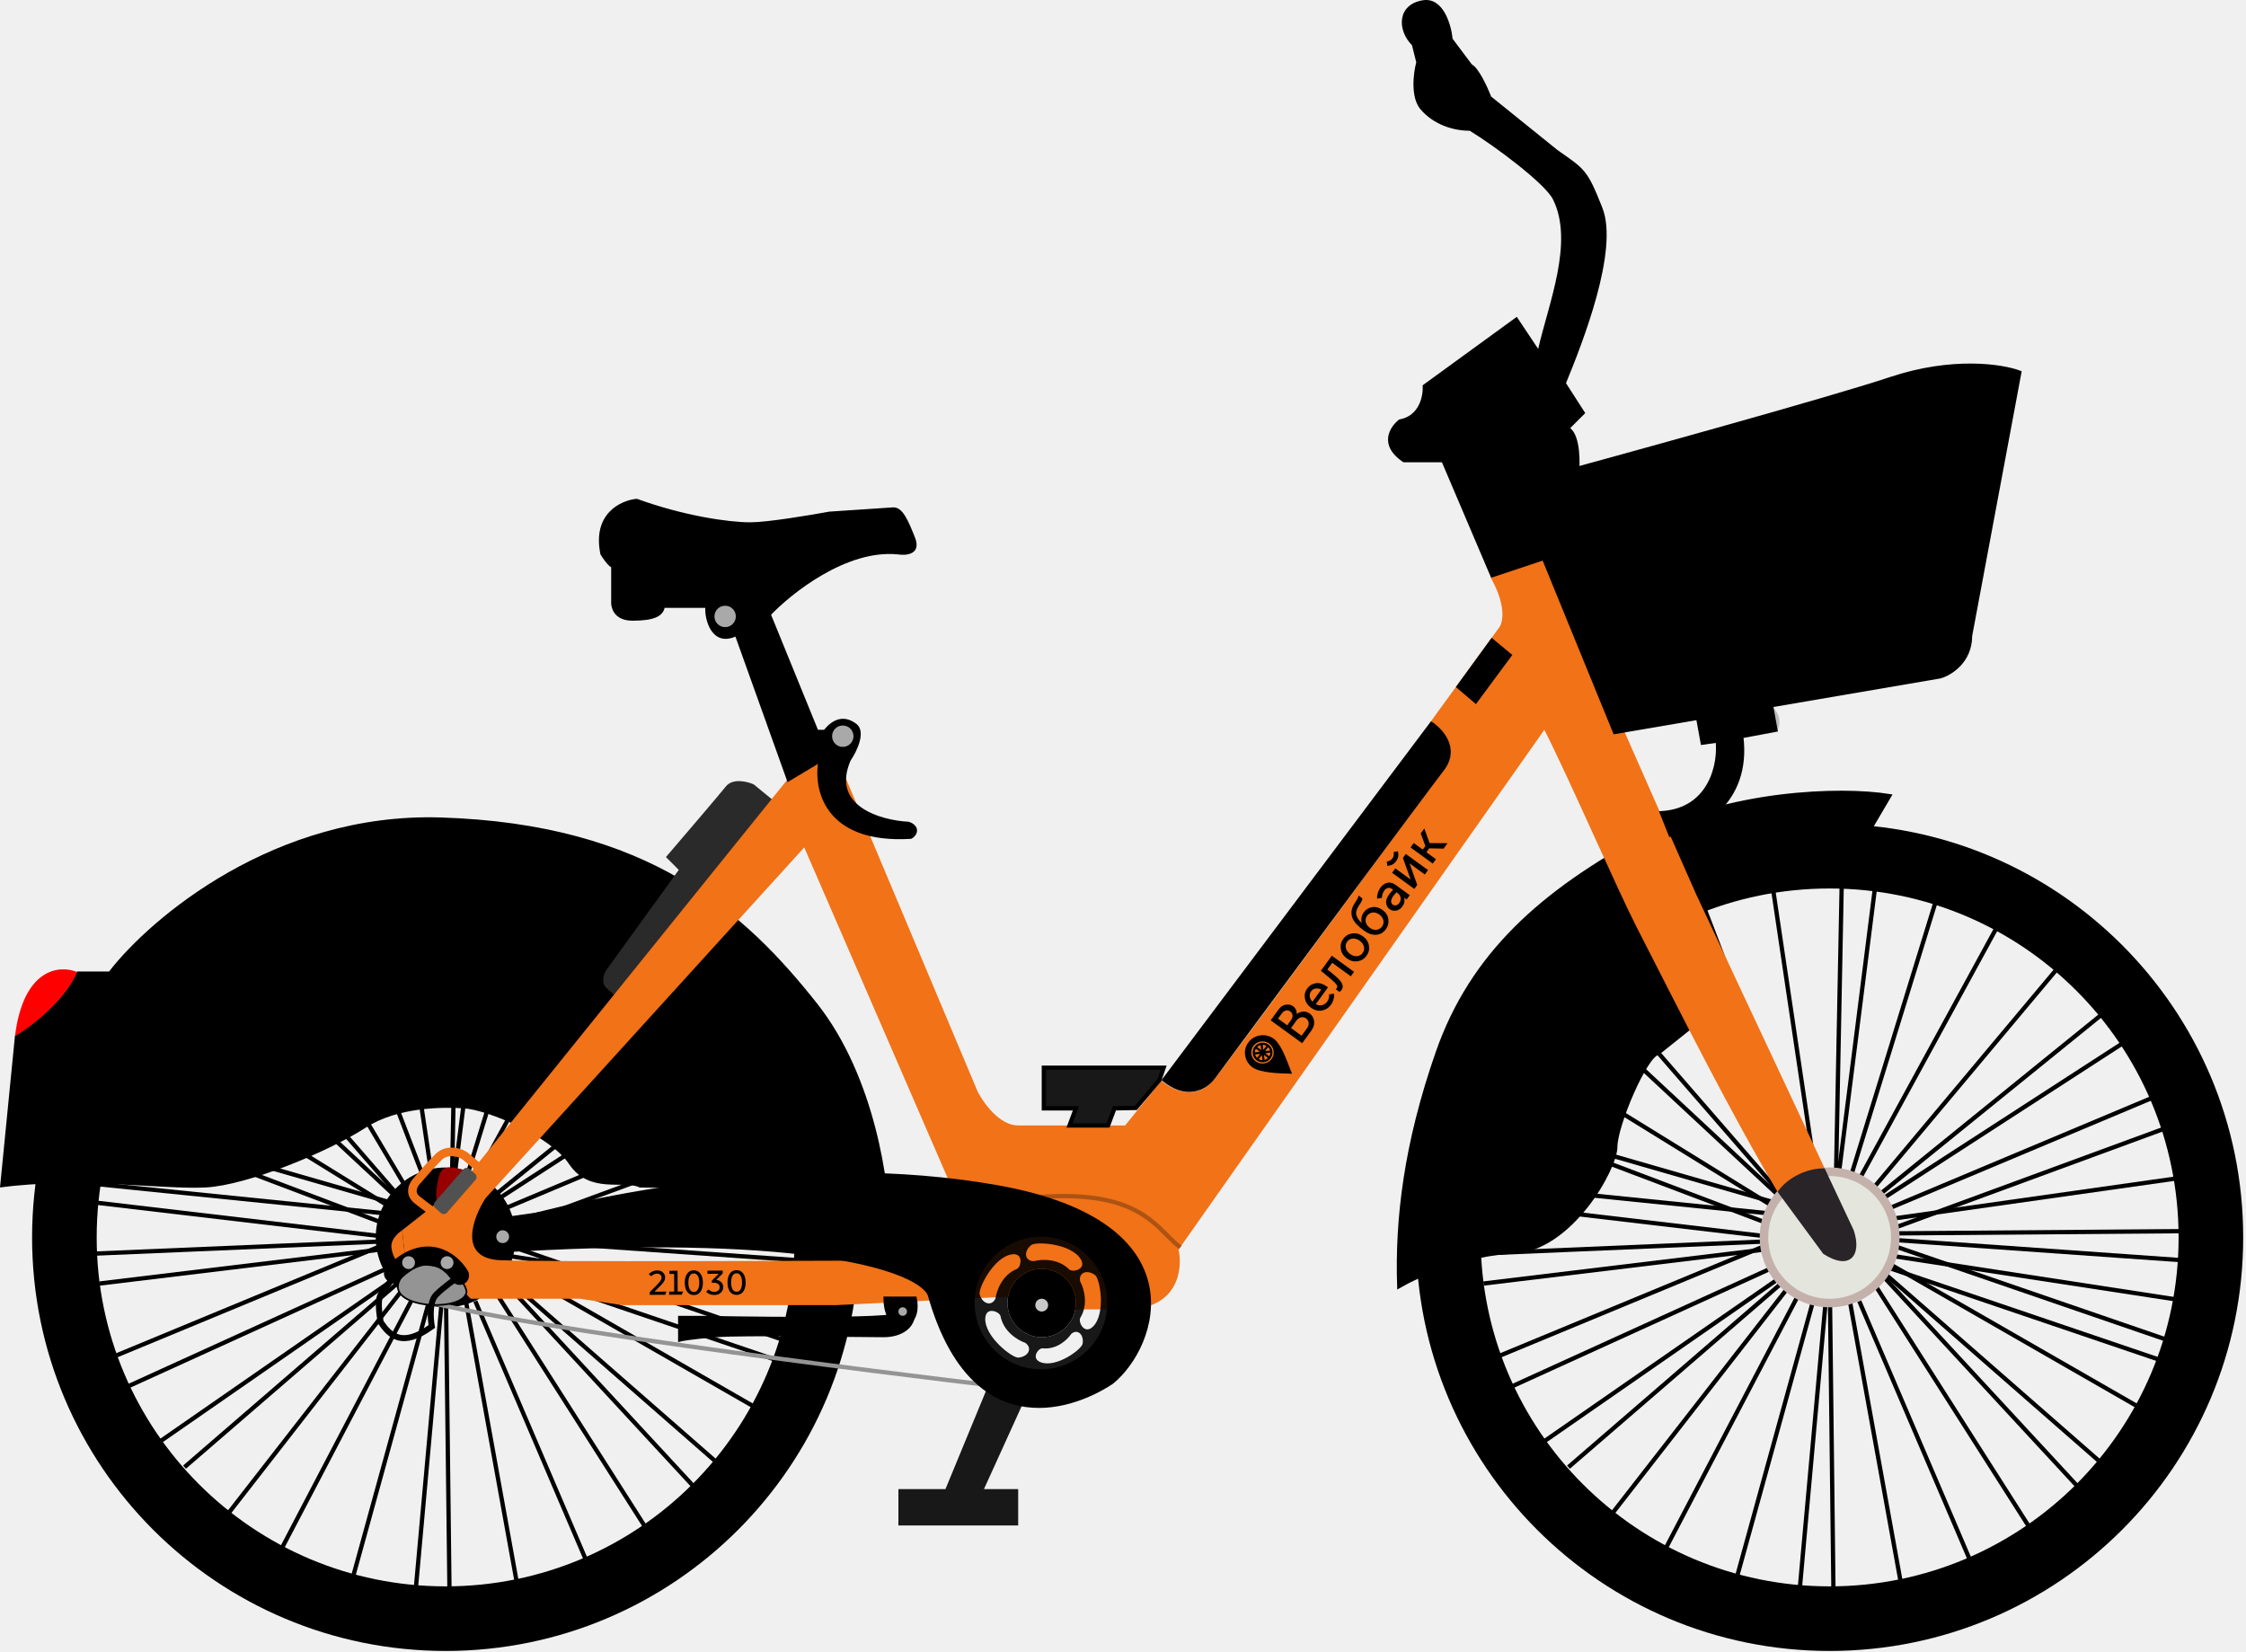
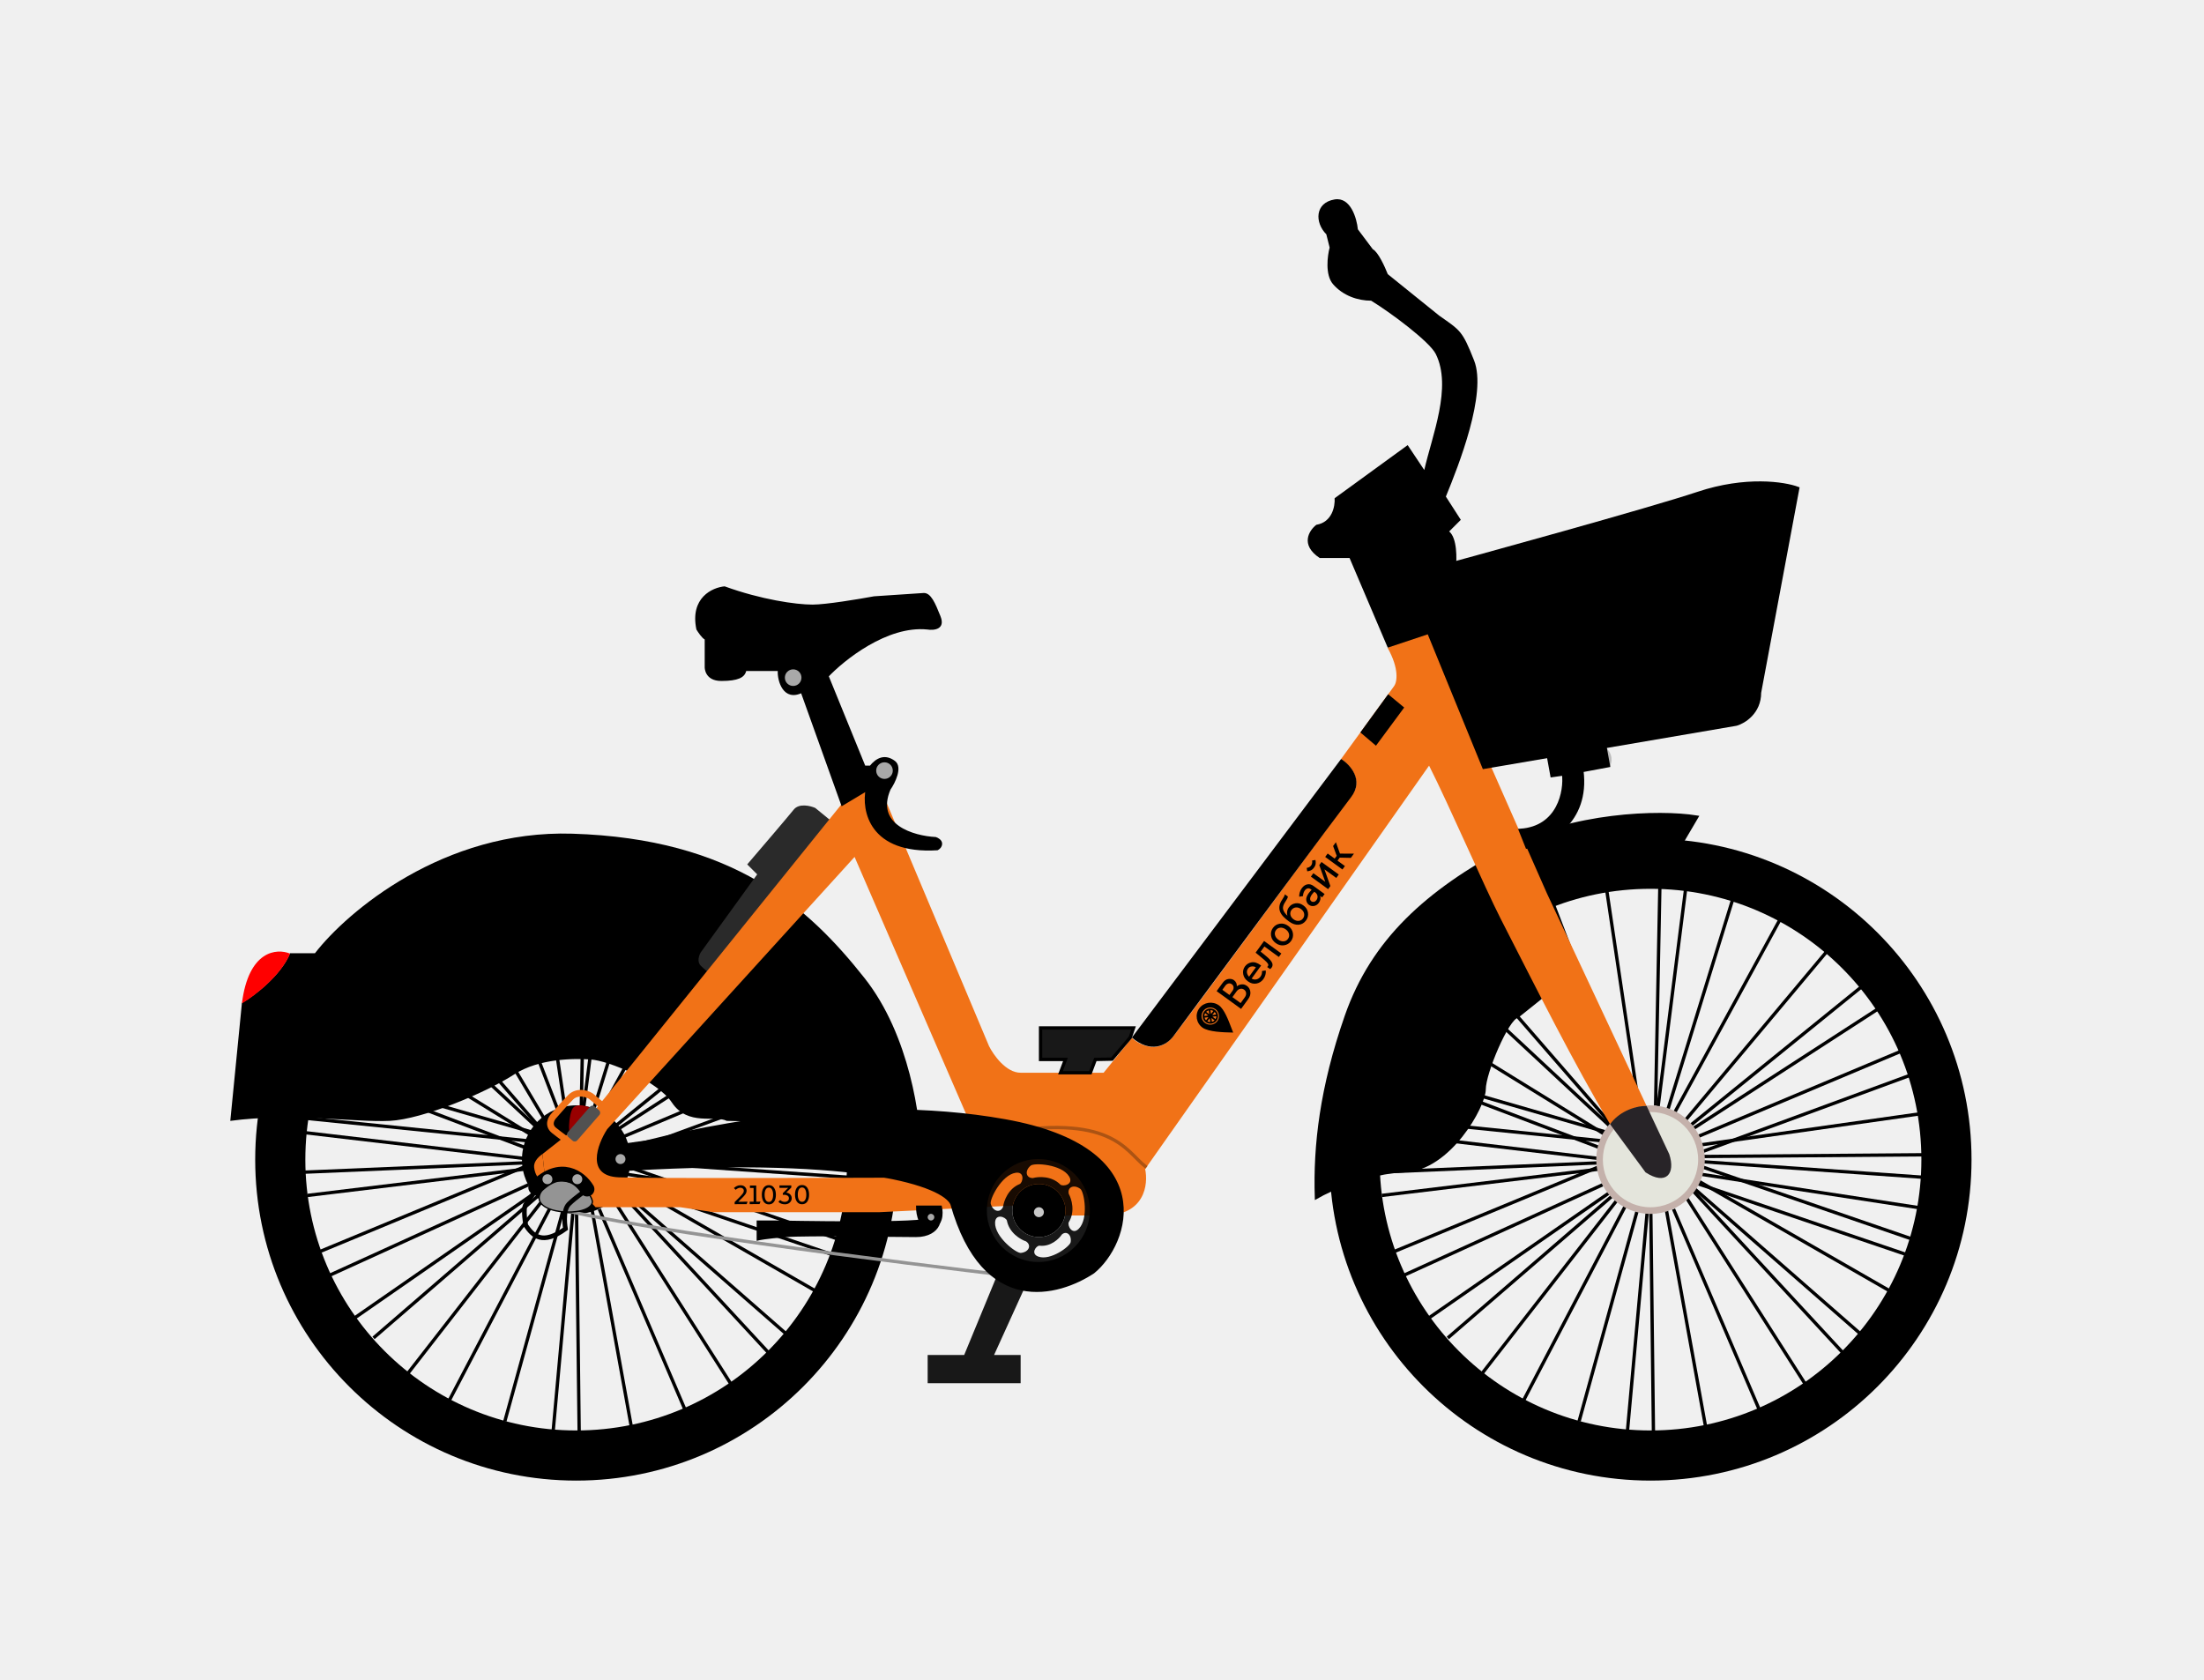
- <svg xmlns="http://www.w3.org/2000/svg" width="525" height="386" viewBox="0 0 525 386" fill="none">
-   <g clip-path="url(#clip0_586_2)">
+ <svg xmlns="http://www.w3.org/2000/svg" width="585" height="446" viewBox="-30 -30 645 506" fill="none">
+   <g transform="translate(30, 30)" clip-path="url(#clip0_586_2)">
    <g id="rear-wheel" class="bike-part">
      <path fill-rule="evenodd" clip-rule="evenodd" d="M104.172 385.945C157.562 385.945 200.844 342.664 200.844 289.273C200.844 235.883 157.562 192.602 104.172 192.602C50.782 192.602 7.5 235.883 7.5 289.273C7.5 342.664 50.782 385.945 104.172 385.945ZM104.172 370.845C149.223 370.845 185.744 334.324 185.744 289.273C185.744 244.223 149.223 207.702 104.172 207.702C59.121 207.702 22.6 244.223 22.6 289.273C22.6 334.324 59.121 370.845 104.172 370.845Z" fill="black" />
      <path d="M104.174 305.616C113.201 305.616 120.519 298.298 120.519 289.271C120.519 280.244 113.201 272.926 104.174 272.926C95.147 272.926 87.829 280.244 87.829 289.271C87.829 298.298 95.147 305.616 104.174 305.616Z" fill="black" />
      <path d="M82.674 368.066L100.109 304.864" stroke="black" />
      <path d="M108.867 303.973L120.698 369.355" stroke="black" />
      <path d="M150.953 357.167L115.114 300.905" stroke="black" />
      <path d="M118.843 295.848L176.457 328.944" stroke="black" />
      <path d="M26.631 262.48L90.549 280.896" stroke="black" />
      <path d="M89.17 290.222L22.465 293.043" stroke="black" />
      <path d="M29.068 324.479L89.778 296.836" stroke="black" />
      <path d="M94.27 301.233L53.462 353.669" stroke="black" />
      <path d="M128.976 210.722L109.164 274.942" stroke="black" />
      <path d="M100.785 273.964L91.009 208.244" stroke="black" />
      <path d="M60.389 219.479L94.447 276.837" stroke="black" />
      <path d="M90.562 281.777L34.013 246.891" stroke="black" />
      <path d="M181.675 318.009L118.178 296.442" stroke="black" />
      <path d="M120.045 288.324L186.487 287.809" stroke="black" />
      <path d="M181.19 255.969L118.22 282.417" stroke="black" />
      <path d="M114.531 277.585L157.725 226.025" stroke="black" />
      <path d="M136.878 364.462L111.106 304.177" stroke="black" />
      <path d="M117.398 298.018L167.411 341.761" stroke="black" />
      <path d="M183.468 313.367L119.734 291.455" stroke="black" />
      <path d="M118.891 284.888L185.814 275.401" stroke="black" />
      <path d="M27.235 316.851L88.691 291.398" stroke="black" />
      <path d="M93.422 299.546L43.132 342.971" stroke="black" />
      <path d="M104.273 304.975L105.06 371.414" stroke="black" />
      <path d="M74.983 212.579L98.879 274.93" stroke="black" />
      <path d="M92.368 279.596L43.751 234.307" stroke="black" />
      <path d="M26.812 262.181L89.2 285.793" stroke="black" />
      <path d="M89.244 292.071L23.281 300.051" stroke="black" />
      <path d="M186.451 294.596L120.172 289.928" stroke="black" />
      <path d="M183.075 263.598L119.133 287.097" stroke="black" />
      <path d="M116.381 278.815L168.007 236.988" stroke="black" />
      <path d="M144.015 215.396L111.305 275.346" stroke="black" />
      <path d="M105.703 273.049L107 206.618" stroke="black" />
      <path d="M97.252 370.772L103.138 305.473" stroke="black" />
      <path d="M162.494 347.871L117.198 298.901" stroke="black" />
      <path d="M23.281 276.874L89.459 283.597" stroke="black" />
      <path d="M22.504 281.152L88.566 288.927" stroke="black" />
      <path d="M36.734 337.437L91.543 299.412" stroke="black" />
      <path d="M96.744 302.939L65.94 361.811" stroke="black" />
      <path d="M114.758 207.696L106.381 273.926" stroke="black" />
      <path d="M48.829 228.535L92.568 278.901" stroke="black" />
      <path d="M185.739 303.858L119.195 293.659" stroke="black" />
      <path d="M174.201 242.904L116.118 280.51" stroke="black" />
    </g>
    <g id="front-wheel" class="bike-part">
      <path fill-rule="evenodd" clip-rule="evenodd" d="M427.672 385.945C481.062 385.945 524.344 342.664 524.344 289.273C524.344 235.883 481.062 192.602 427.672 192.602C374.281 192.602 331 235.883 331 289.273C331 342.664 374.281 385.945 427.672 385.945ZM427.672 370.845C472.723 370.845 509.244 334.324 509.244 289.273C509.244 244.223 472.723 207.702 427.672 207.702C382.621 207.702 346.1 244.223 346.1 289.273C346.1 334.324 382.621 370.845 427.672 370.845Z" fill="black" />
      <path d="M406.174 368.066L423.609 304.864" stroke="black" />
      <path d="M432.367 303.973L444.198 369.355" stroke="black" />
      <path d="M474.453 357.167L438.614 300.905" stroke="black" />
      <path d="M442.343 295.848L499.957 328.944" stroke="black" />
      <path d="M350.131 262.48L414.049 280.896" stroke="black" />
      <path d="M412.67 290.222L345.965 293.043" stroke="black" />
      <path d="M352.568 324.479L413.278 296.836" stroke="black" />
      <path d="M417.77 301.233L376.962 353.669" stroke="black" />
      <path d="M452.476 210.722L432.664 274.942" stroke="black" />
      <path d="M424.285 273.964L414.509 208.244" stroke="black" />
      <path d="M383.889 219.479L417.947 276.837" stroke="black" />
      <path d="M414.062 281.777L357.513 246.891" stroke="black" />
      <path d="M505.175 318.009L441.678 296.442" stroke="black" />
      <path d="M443.545 288.324L509.987 287.809" stroke="black" />
      <path d="M504.69 255.969L441.72 282.417" stroke="black" />
      <path d="M438.031 277.585L481.225 226.025" stroke="black" />
      <path d="M460.378 364.462L434.606 304.177" stroke="black" />
      <path d="M440.898 298.018L490.911 341.761" stroke="black" />
      <path d="M506.968 313.367L443.234 291.455" stroke="black" />
      <path d="M442.391 284.888L509.314 275.401" stroke="black" />
      <path d="M350.734 316.851L412.191 291.398" stroke="black" />
      <path d="M416.922 299.546L366.632 342.971" stroke="black" />
      <path d="M427.773 304.975L428.56 371.414" stroke="black" />
      <path d="M398.483 212.579L422.379 274.93" stroke="black" />
      <path d="M415.868 279.596L367.251 234.307" stroke="black" />
      <path d="M350.312 262.181L412.7 285.793" stroke="black" />
      <path d="M412.744 292.071L346.781 300.051" stroke="black" />
      <path d="M509.951 294.596L443.672 289.928" stroke="black" />
      <path d="M506.575 263.598L442.633 287.097" stroke="black" />
      <path d="M439.881 278.815L491.507 236.988" stroke="black" />
      <path d="M467.515 215.396L434.805 275.346" stroke="black" />
      <path d="M429.203 273.049L430.5 206.618" stroke="black" />
      <path d="M420.752 370.772L426.638 305.473" stroke="black" />
      <path d="M485.994 347.871L440.698 298.901" stroke="black" />
      <path d="M346.781 276.874L412.959 283.597" stroke="black" />
      <path d="M346.004 281.152L412.066 288.927" stroke="black" />
      <path d="M360.235 337.437L415.043 299.412" stroke="black" />
      <path d="M420.244 302.939L389.44 361.811" stroke="black" />
      <path d="M438.258 207.696L429.881 273.926" stroke="black" />
      <path d="M372.329 228.535L416.068 278.901" stroke="black" />
      <path d="M509.239 303.858L442.695 293.659" stroke="black" />
      <path d="M497.701 242.904L439.618 280.51" stroke="black" />
    </g>
    <g id="motor" class="bike-part">
      <path d="M427.674 304.616C436.149 304.616 443.02 297.746 443.02 289.271C443.02 280.796 436.149 273.926 427.674 273.926C419.199 273.926 412.328 280.796 412.328 289.271C412.328 297.746 419.199 304.616 427.674 304.616Z" fill="#E4E5DC" stroke="#C4B1AB" stroke-width="2" />
    </g>
    <g id="rear-ad-sign" class="bike-part">
      <path d="M202.5 287.599H208C208 277.1 204.6 251.802 191 234.602C174 213.102 151.5 192.601 103 191.101C64.2 189.901 35.167 214.601 25.5 227.101H18C15.2 233.901 7.167 239.934 3.5 242.101L0 277.599C18.5 275.099 38 278.099 48 277.599C58 277.099 77 269.102 85.5 263.602C93 258.749 103.667 258.768 108.5 259.102C114 259.481 128.668 265.604 133 272.102C137.8 279.302 146 275.766 149.5 277.599C185.9 277.999 200 284.432 202.5 287.599Z" fill="black" />
    </g>
    <g id="front-ad-sign" class="bike-part">
      <path d="M441.572 186.101L436.572 194.601C413.772 191.4 395.072 201.268 388.572 206.602L381.072 210.602L395.072 240.102L387.572 246.102C384.572 246.602 377.572 263.102 377.572 268.102C377.572 273.102 367.072 292.102 353.572 292.602C342.772 293.002 331.406 298.102 327.072 300.602C326.572 285.102 328.572 267.602 336.072 246.102C344.095 223.102 360.5 208.602 384.572 195.601C403.901 185.162 430.239 184.268 441.572 186.101Z" fill="black" stroke="black" />
    </g>
    <g id="lock" class="bike-part">
      <path d="M181.663 187.855L144.663 233.355C144.163 233.022 142.863 232.055 141.663 230.855C140.463 229.655 141.163 227.689 141.663 226.855L158.663 203.355L155.663 200.355C159.663 195.689 168.063 185.855 169.663 183.855C171.263 181.855 174.663 182.689 176.163 183.355L181.663 187.855Z" fill="#2A2A2A" />
    </g>
    <g id="frame" class="bike-part">
      <path fill-rule="evenodd" clip-rule="evenodd" d="M275.492 292.102C276.492 296.768 275.392 306.102 262.992 306.102H244.992C242.492 306.102 237.192 305.502 235.992 303.102L195.492 305.102H145.492L135.492 303.602H109.992L104.992 298.102L94.992 296.602L93.992 287.602L107.992 276.602L186.992 178.602L193.992 173.102L228.492 255.102C229.826 257.768 233.592 263.102 237.992 263.102H262.992L271.492 252.602C273.826 254.768 279.592 257.702 283.992 252.102C288.392 246.502 321.826 201.102 337.992 179.102C339.326 177.435 340.492 173.002 334.492 168.602L350.492 146.602C351.326 145.435 352.092 141.502 348.492 135.102L360.992 128.602L396.492 209.102L426.492 273.102C424.159 273.102 419.992 274.102 415.492 278.602C404.492 260.102 393.492 238.102 382.492 216.602C377.938 207.699 366.826 182.102 360.992 170.602L275.492 292.102ZM113.492 280.102L187.992 198.102L223.992 281.102C221.192 281.102 220.992 289.602 220.992 294.602C190.492 294.768 126.992 295.002 116.992 294.602C106.992 294.202 110.492 284.768 113.492 280.102Z" fill="#F17217" />
      <path d="M94.992 296.602L93.992 287.602C92.5 288.602 91.314 290.102 91.492 291.602C91.874 294.804 93.992 296.268 94.992 296.602Z" fill="#F17217" />
      <path d="M433.309 287.602L426.5 273.102C422.5 273.102 418 275.102 415.5 278.602L426.175 293.102C432.309 297.102 435.309 293.602 433.309 287.602Z" fill="#282428" />
      <path d="M275.5 291.28C269.5 286.605 265.5 275.005 230 281.579" stroke="#AC5313" stroke-linecap="square" />
      <path d="M114.5 275.102L108.998 270.485C107.997 269.487 104.627 268.358 102.498 270.485C100.497 272.485 99.001 274.319 97.501 275.986C96.668 276.819 95.501 278.886 97.501 280.486C99.501 282.086 101.5 283.435 103.5 285.102" stroke="#F17217" stroke-width="2" stroke-linecap="round" />
    </g>
    <g id="chain" class="bike-part">
      <path d="M238 324.602C238 324.602 136.011 312.807 101 304.602" stroke="#949494" stroke-linecap="square" />
    </g>
    <g id="battery" class="bike-part">
      <path d="M334.5 168.602L271.5 252.5C277.1 257.3 281.854 255 284 252.102C300.167 230.268 333.5 185.302 337.5 180.102C341.5 174.902 337.167 170.268 334.5 168.602Z" fill="black" />
    </g>
    <g id="footboard" class="bike-part">
      <path d="M211.012 309.571C207.804 310.005 207.002 305.772 207.002 303.602H213.82C214.221 305.41 214.221 309.136 211.012 309.571Z" fill="black" stroke="black" />
      <path d="M206.5 312.102C213.7 312.102 215.001 306.102 211.501 304.602C211.501 304.602 208.002 305.102 210.001 307.102C212 309.102 165.601 308.102 164.001 308.102H159.001L159 313.102C159 313.102 161 312.602 167.5 312.102C174 311.602 199.3 312.102 206.5 312.102Z" fill="black" stroke="black" />
      <path d="M211.002 307.602C211.554 307.602 212.002 307.154 212.002 306.602C212.002 306.05 211.554 305.602 211.002 305.602C210.45 305.602 210.002 306.05 210.002 306.602C210.002 307.154 210.45 307.602 211.002 307.602Z" fill="#A9A9A9" />
    </g>
    <g id="chain-guard" class="bike-part">
      <path fill-rule="evenodd" clip-rule="evenodd" d="M117.501 286.102C136.334 280.602 186.529 269.203 233.329 277.603C280.129 286.003 270.33 314.603 259.829 323.103C249.496 329.936 226.928 336.603 217.328 302.603C214.828 296.936 190.501 288.102 120.501 292.102C115.834 292.102 108.502 289.102 117.501 286.102ZM243.329 320.603C252.166 320.603 259.329 313.439 259.329 304.603C259.329 295.766 252.166 288.603 243.329 288.603C234.492 288.603 227.329 295.766 227.329 304.603C227.329 313.439 234.492 320.603 243.329 320.603Z" fill="black" stroke="black" />
      <path d="M117.5 290.602C118.328 290.602 119 289.93 119 289.102C119 288.274 118.328 287.602 117.5 287.602C116.672 287.602 116 288.274 116 289.102C116 289.93 116.672 290.602 117.5 290.602Z" fill="#A9A9A9" />
    </g>
    <g id="pedals" class="bike-part">
      <path d="M250 263.102L251.5 259.102H244V249.602H272L271 252.5L265.5 259L260.5 259.102L259 263.102H250Z" fill="black" fill-opacity="0.9" stroke="black" />
      <path fill-rule="evenodd" clip-rule="evenodd" d="M259.5 304.602C259.5 313.438 252.337 320.602 243.5 320.602C234.663 320.602 227.5 313.438 227.5 304.602C227.5 295.765 234.663 288.602 243.5 288.602C252.337 288.602 259.5 295.765 259.5 304.602ZM243.5 312.602C247.918 312.602 251.5 309.02 251.5 304.602C251.5 300.183 247.918 296.602 243.5 296.602C239.082 296.602 235.5 300.183 235.5 304.602C235.5 309.02 239.082 312.602 243.5 312.602ZM252.5 308.102C254.5 304.902 253.333 301.102 252.5 299.602C252 297.602 254 296.602 256 298.102C257.131 298.95 258.541 307.06 255.5 310.102C253.5 312.102 252 309.102 252.5 308.102ZM243.663 315.192C247.035 315.584 249.569 313.106 250.414 311.818C251.795 310.609 253.42 311.874 253.059 314.131C252.855 315.408 246.999 319.799 243.32 318.479C240.901 317.611 242.661 315.174 243.663 315.192ZM237.733 296.619C234.229 298.02 232.926 301.775 232.713 303.478C231.935 305.387 229.731 305.013 229.003 302.621C228.591 301.268 232.243 293.891 236.494 293.233C239.289 292.8 238.727 296.107 237.733 296.619ZM233.865 307.641C234.561 311.35 237.992 313.356 239.621 313.895C241.343 315.028 240.549 317.119 238.061 317.369C236.654 317.511 230.125 312.498 230.304 308.2C230.421 305.374 233.556 306.566 233.865 307.641ZM249.956 296.782C247.303 294.098 243.336 294.358 241.685 294.824C239.623 294.85 239.111 292.673 241.031 291.072C242.118 290.167 250.334 290.663 252.593 294.323C254.079 296.73 250.814 297.499 249.956 296.782Z" fill="black" fill-opacity="0.9" />
      <path d="M242.5 320.602C239.163 320.602 236.064 319.58 233.5 317.832L221 348.109H210V356.609H238V348.109H230L242.5 320.602Z" fill="black" fill-opacity="0.9" />
      <path d="M251.5 304.602C251.5 309.02 247.918 312.602 243.5 312.602C239.082 312.602 235.5 309.02 235.5 304.602C235.5 300.183 239.082 296.602 243.5 296.602C247.918 296.602 251.5 300.183 251.5 304.602Z" fill="black" />
      <path d="M245 305.102C245 305.93 244.328 306.602 243.5 306.602C242.672 306.602 242 305.93 242 305.102C242 304.273 242.672 303.602 243.5 303.602C244.328 303.602 245 304.273 245 305.102Z" fill="#C8C8C8" />
    </g>
    <g id="saddle" class="bike-part">
      <path d="M179.859 144.1C184.859 138.766 197.859 128.4 209.859 129.6C211.859 129.934 215.459 129.602 213.859 125.602C212.259 121.602 211 118.602 208.859 118.602L193.859 119.602C189.359 120.435 179.359 122.102 175.359 122.102C170.359 122.102 159.859 120.602 148.859 116.602C145.193 116.934 138.359 119.998 140.359 129.6C140.859 130.434 142.059 132.202 142.859 132.602V141.013C142.859 141.102 142.859 145.102 147.859 145.102C152.859 145.102 154.859 144.102 155.359 142.102H164.859C164.693 144.935 166.459 151.552 172.359 148.602C173.359 148.102 174.259 146.898 173.859 144.1H179.859Z" fill="black" />
      <path fill-rule="evenodd" clip-rule="evenodd" d="M191.859 177.602L184.359 182.102L172.359 148.602C173.959 147.802 174.026 145.268 173.859 144.102H179.859L190.859 171.102H192.859C194.859 168.602 197.176 167.589 199.859 169.602C201.859 171.102 199.859 175.435 198.359 177.602C193.559 188.802 205.693 192.268 212.359 192.602C212.859 192.768 213.859 193.302 213.859 194.102C213.859 194.902 213.193 195.435 212.859 195.602C192.859 196.802 190.526 184.102 191.859 177.602ZM196.859 174.602C197.964 174.602 198.859 173.706 198.859 172.602C198.859 171.497 197.964 170.602 196.859 170.602C195.755 170.602 194.859 171.497 194.859 172.602C194.859 173.706 195.755 174.602 196.859 174.602Z" fill="black" stroke="black" />
      <path d="M197 174.602C198.381 174.602 199.5 173.483 199.5 172.102C199.5 170.721 198.381 169.602 197 169.602C195.619 169.602 194.5 170.721 194.5 172.102C194.5 173.483 195.619 174.602 197 174.602Z" fill="#A9A9A9" />
      <path d="M169.5 146.602C170.881 146.602 172 145.483 172 144.102C172 142.721 170.881 141.602 169.5 141.602C168.119 141.602 167 142.721 167 144.102C167 145.483 168.119 146.602 169.5 146.602Z" fill="#A9A9A9" />
    </g>
    <g id="front-light" class="bike-part">
      <path d="M414 165.602C416.5 168.102 415 170.602 415 170.602" stroke="#BCBCBC" />
      <path d="M407 172.102C409 187.702 396.833 193.935 390.5 195.102L388.5 190.102C400.1 189.302 402.167 178.268 401.5 173.102L398 173.602L397 168.102L414 165.102L415 170.602L407 172.102Z" fill="black" stroke="black" />
    </g>
    <g id="light-marker" class="bike-part">
      <path d="M103.317 273.57C104.815 272.068 108.317 273.57 108.317 273.57C108.317 273.57 105.315 278.069 103.317 281.07C101.32 284.07 101.82 275.071 103.317 273.57Z" fill="#980000" />
      <path d="M108.315 273.357L101.656 281.011C101.294 281.428 101.338 282.06 101.754 282.422L103.073 283.569C103.489 283.931 104.121 283.887 104.484 283.471L111.142 275.816C111.505 275.399 111.461 274.768 111.044 274.405L109.726 273.258C109.309 272.896 108.677 272.94 108.315 273.357Z" fill="#515151" />
    </g>
    <g id="retroreflector" class="bike-part">
      <path d="M18 227.224C14 225.558 5.5 226.224 3.5 242.224C8 239.602 15.6 233.226 18 227.224Z" fill="#FF0000" />
    </g>
    <g id="gearshift" class="bike-part">
      <path d="M109.053 301.977C108.556 297.465 97.556 292.044 93.553 298.977C89.55 305.911 108.557 306.965 109.053 301.977Z" fill="#949494" stroke="black" stroke-width="0.4" />
      <path d="M107.445 298.17C105.445 294.836 99.545 290.07 91.945 297.67" stroke="black" stroke-width="4.4" stroke-linecap="round" />
      <path d="M95.5 296.668C96.328 296.668 97 295.996 97 295.168C97 294.34 96.328 293.668 95.5 293.668C94.672 293.668 94 294.34 94 295.168C94 295.996 94.672 296.668 95.5 296.668Z" fill="#A9A9A9" />
      <path d="M104.5 296.668C105.328 296.668 106 295.996 106 295.168C106 294.34 105.328 293.668 104.5 293.668C103.672 293.668 103 294.34 103 295.168C103 295.996 103.672 296.668 104.5 296.668Z" fill="#A9A9A9" />
      <path d="M93.433 296.668C93.433 296.668 89.999 301.168 88.999 302.668C87.999 304.168 88.999 309.102 88.999 309.102C91.166 312.268 94 315.102 100.933 310.102C100.933 310.102 99.933 304.668 101.933 302.668C103.933 300.668 106.933 298.668 106.933 298.668" stroke="black" stroke-width="1.4" stroke-linecap="round" />
    </g>
    <g id="basket" class="bike-part">
      <path d="M377.5 171.102L354 113.602C377.333 107.269 427.6 93.402 442 88.602C456.4 83.802 468 85.602 472 87.102L460.5 148.602C460.5 154.602 455.833 157.435 453.5 158.102L377.5 171.102Z" fill="black" stroke="black" />
    </g>
    <g id="handlebars" class="bike-part">
      <path d="M362.049 130.568L348.549 135.068L337.049 108.066H328.049C322.049 104.066 324.882 99.733 327.049 98.066C331.849 97.266 332.715 92.4 332.549 90.066L354.549 74.066L359.549 81.566C361.882 71.233 368 56.602 363 46.602C361.158 42.918 349.549 34.233 343.549 30.566C339.549 30.566 335.049 29.066 332.049 25.566C329.649 22.766 330.382 17.066 331.049 14.566L330.049 10.566C326.549 7.066 326.549 1.068 332.549 0.068C337.349 -0.732 339.215 5.735 339.549 9.068L344.049 15.068C345.649 15.868 347.715 20.401 348.549 22.568L364.049 35.068C370.5 39.602 371 39.602 374.549 48.568C378.477 58.492 369.882 80.235 366.049 89.568L370.549 96.568L367.049 100.068C369.449 102.068 369.382 108.235 369.049 111.068L357.549 116.068L362.049 130.568Z" fill="black" />
    </g>
    <g id="front-ad-sign" class="bike-part">
      <path d="M304.38 243.876L297.019 238.525L298.838 236.023C299.342 235.329 299.923 234.942 300.581 234.863C301.244 234.776 301.796 234.894 302.237 235.215C302.546 235.439 302.776 235.719 302.929 236.055C303.074 236.385 303.132 236.711 303.102 237.033L303.123 237.048C303.56 236.712 304.051 236.522 304.597 236.48C305.135 236.432 305.657 236.591 306.161 236.958C306.729 237.371 307.067 237.953 307.173 238.706C307.273 239.453 307.055 240.195 306.52 240.931L304.38 243.876ZM300.887 239.682L301.797 238.43C302.036 238.101 302.145 237.752 302.124 237.383C302.108 237.007 301.932 236.696 301.596 236.452C301.259 236.207 300.909 236.135 300.547 236.236C300.19 236.33 299.891 236.542 299.652 236.871L298.742 238.122L300.887 239.682ZM304.242 242.12L305.495 240.395C305.796 239.982 305.931 239.56 305.9 239.131C305.862 238.696 305.661 238.346 305.297 238.081C304.925 237.811 304.53 237.728 304.112 237.831C303.688 237.93 303.325 238.185 303.024 238.599L301.771 240.324L304.242 242.12ZM311.08 234.922C310.566 235.63 309.872 236.069 308.999 236.238C308.124 236.395 307.277 236.175 306.457 235.579C305.65 234.993 305.173 234.271 305.025 233.414C304.87 232.551 305.042 231.776 305.542 231.089C306.031 230.416 306.695 230.004 307.533 229.853C308.365 229.696 309.278 229.98 310.273 230.703L310.421 230.81L307.562 234.743C308.066 235.024 308.562 235.1 309.05 234.973C309.537 234.834 309.928 234.561 310.224 234.155C310.387 233.93 310.511 233.678 310.597 233.398C310.681 233.105 310.71 232.794 310.682 232.463L311.808 232.285C311.872 232.728 311.838 233.18 311.706 233.641C311.579 234.095 311.371 234.522 311.08 234.922ZM306.792 234.167L308.84 231.349C308.469 231.122 308.052 231.033 307.588 231.082C307.129 231.123 306.76 231.337 306.479 231.722C306.184 232.129 306.078 232.561 306.163 233.02C306.253 233.471 306.463 233.853 306.792 234.167ZM313.563 231.463C313.486 231.568 313.396 231.663 313.291 231.748C313.192 231.825 313.131 231.872 313.109 231.888L312.215 231.239C312.232 231.23 312.265 231.206 312.315 231.167C312.365 231.128 312.413 231.077 312.458 231.014C312.632 230.776 312.624 230.513 312.436 230.226C312.253 229.933 311.914 229.574 311.419 229.149C311.082 228.862 310.753 228.585 310.431 228.319C310.108 228.041 309.826 227.804 309.583 227.606C309.334 227.404 309.135 227.243 308.986 227.124C308.835 226.993 308.759 226.927 308.759 226.927L311.312 223.415L316.507 227.191L315.75 228.232L311.407 225.075L310.276 226.631C310.523 226.822 310.818 227.057 311.16 227.338C311.503 227.619 311.839 227.901 312.169 228.184C312.92 228.816 313.428 229.399 313.693 229.934C313.958 230.47 313.914 230.979 313.563 231.463ZM319.425 223.442C318.905 224.157 318.206 224.581 317.327 224.714C316.448 224.846 315.613 224.625 314.821 224.049C314.029 223.473 313.56 222.747 313.415 221.87C313.27 220.994 313.458 220.198 313.977 219.483C314.497 218.768 315.196 218.344 316.075 218.211C316.954 218.078 317.789 218.3 318.581 218.875C319.373 219.451 319.842 220.177 319.987 221.054C320.132 221.931 319.944 222.727 319.425 223.442ZM318.51 222.777C318.841 222.321 318.943 221.827 318.815 221.295C318.68 220.758 318.35 220.299 317.824 219.916C317.306 219.539 316.77 219.37 316.218 219.408C315.665 219.445 315.223 219.692 314.892 220.148C314.561 220.603 314.463 221.1 314.597 221.637C314.732 222.174 315.059 222.631 315.577 223.008C316.103 223.39 316.642 223.562 317.195 223.525C317.74 223.482 318.178 223.233 318.51 222.777ZM323.933 217.238C323.373 218.009 322.634 218.437 321.716 218.52C320.792 218.598 319.839 218.28 318.857 217.567L318.689 217.444C318.114 217.026 317.601 216.583 317.148 216.115C316.696 215.647 316.36 215.151 316.14 214.627C315.926 214.097 315.858 213.527 315.935 212.919C316.013 212.312 316.291 211.656 316.769 210.954C317.002 210.62 317.191 210.307 317.337 210.017C317.477 209.722 317.547 209.5 317.549 209.351L318.474 210.024C318.473 210.173 318.402 210.395 318.263 210.69C318.116 210.98 317.927 211.292 317.694 211.627C317.08 212.53 316.868 213.302 317.056 213.943C317.242 214.571 317.659 215.184 318.305 215.783L318.321 215.762C318.203 215.409 318.179 215.006 318.251 214.554C318.315 214.097 318.492 213.669 318.783 213.269C319.262 212.61 319.915 212.212 320.744 212.075C321.565 211.933 322.368 212.147 323.153 212.718C323.945 213.293 324.403 214.012 324.527 214.873C324.656 215.728 324.458 216.516 323.933 217.238ZM323.043 216.607C323.364 216.165 323.47 215.68 323.361 215.151C323.253 214.622 322.939 214.169 322.42 213.792C321.909 213.42 321.385 213.264 320.848 213.324C320.312 213.384 319.883 213.635 319.562 214.077C319.241 214.518 319.135 215.004 319.243 215.533C319.351 216.061 319.662 216.512 320.173 216.884C320.692 217.261 321.22 217.419 321.756 217.359C322.293 217.299 322.722 217.048 323.043 216.607ZM327.091 211.081C327.345 210.731 327.448 210.339 327.398 209.907C327.346 209.462 327.11 209.087 326.69 208.781L326.427 208.59C326.293 208.729 326.159 208.877 326.022 209.035C325.886 209.193 325.775 209.332 325.688 209.451C325.362 209.9 325.193 210.302 325.181 210.658C325.162 211.008 325.286 211.28 325.552 211.474C325.762 211.626 326.013 211.68 326.303 211.634C326.594 211.588 326.856 211.404 327.091 211.081ZM327.8 211.918C327.418 212.444 326.941 212.762 326.369 212.871C325.789 212.975 325.265 212.856 324.795 212.515C324.368 212.204 324.106 211.746 324.01 211.141C323.92 210.528 324.17 209.815 324.761 209.002C324.868 208.855 325.001 208.694 325.159 208.52C325.316 208.334 325.472 208.164 325.627 208.009L325.354 207.81C325.032 207.576 324.71 207.503 324.389 207.591C324.068 207.679 323.79 207.884 323.555 208.206C323.362 208.473 323.225 208.764 323.145 209.081C323.064 209.398 323.021 209.671 323.014 209.902L321.888 210.08C321.861 209.675 321.912 209.251 322.041 208.809C322.167 208.355 322.376 207.928 322.666 207.528C323.14 206.876 323.69 206.488 324.316 206.364C324.946 206.234 325.563 206.387 326.166 206.825L329.531 209.271L328.797 210.281L328.23 209.868L328.214 209.889C328.313 210.196 328.328 210.529 328.26 210.887C328.193 211.245 328.04 211.589 327.8 211.918ZM330.597 207.806L325.402 204.03L326.151 202.999L329.705 205.583L329.72 205.562L327.924 200.56L328.604 199.624L333.799 203.399L333.05 204.43L329.506 201.854L329.491 201.875L331.277 206.87L330.597 207.806ZM326.349 201.311C326.023 201.76 325.655 202.06 325.244 202.212C324.832 202.352 324.514 202.421 324.291 202.419L324.14 201.409C324.312 201.395 324.534 201.332 324.808 201.22C325.075 201.103 325.298 200.922 325.476 200.677C325.655 200.432 325.758 200.164 325.787 199.874C325.808 199.579 325.8 199.348 325.761 199.18L326.767 199.012C326.838 199.224 326.868 199.551 326.857 199.993C326.845 200.423 326.675 200.863 326.349 201.311ZM334.903 201.88L329.709 198.104L330.458 197.074L332.571 198.61L333.183 197.769L332.093 194.823L332.934 193.667L334.155 197.094L338.366 197.116L337.441 198.389L334.088 198.314L333.423 199.229L335.652 200.85L334.903 201.88Z" fill="black" />
      <path d="M155.495 302.678L151.879 302.692L151.877 302.06L153.288 300.647C153.814 300.117 154.17 299.718 154.355 299.451C154.546 299.183 154.641 298.922 154.64 298.666C154.639 298.383 154.54 298.157 154.342 297.987C154.144 297.817 153.898 297.732 153.605 297.734C153.312 297.735 153.042 297.802 152.798 297.937C152.553 298.066 152.348 298.205 152.183 298.355L151.661 297.837C151.847 297.639 152.113 297.448 152.459 297.266C152.805 297.083 153.186 296.991 153.602 296.99C154.205 296.987 154.667 297.154 154.988 297.488C155.309 297.818 155.471 298.191 155.472 298.607C155.474 298.991 155.358 299.351 155.124 299.688C154.891 300.019 154.559 300.397 154.128 300.82L152.997 301.936V301.952L155.757 301.942L155.495 302.678ZM156.412 302.675L156.409 301.939L157.593 301.935L157.577 297.807L156.481 297.811L156.479 297.075L158.375 297.068L158.393 301.932L159.665 301.927L159.364 302.664L156.412 302.675ZM162.192 302.749C161.526 302.752 161.005 302.492 160.629 301.971C160.254 301.445 160.065 300.741 160.061 299.861C160.058 298.987 160.242 298.285 160.613 297.755C160.985 297.226 161.504 296.96 162.171 296.957C162.837 296.955 163.358 297.217 163.733 297.744C164.109 298.27 164.298 298.971 164.301 299.845C164.305 300.725 164.121 301.43 163.749 301.959C163.378 302.484 162.859 302.747 162.192 302.749ZM162.189 302.013C162.611 302.012 162.927 301.813 163.139 301.418C163.356 301.022 163.464 300.499 163.461 299.849C163.459 299.198 163.348 298.676 163.127 298.282C162.913 297.888 162.595 297.692 162.173 297.693C161.752 297.695 161.433 297.893 161.216 298.289C161.004 298.684 160.899 299.208 160.901 299.858C160.904 300.509 161.012 301.031 161.227 301.425C161.447 301.819 161.768 302.015 162.189 302.013ZM167.015 302.731C166.615 302.733 166.244 302.667 165.902 302.535C165.565 302.398 165.282 302.215 165.052 301.987L165.594 301.441C165.786 301.616 165.998 301.754 166.227 301.854C166.457 301.949 166.713 301.996 166.996 301.995C167.332 301.994 167.619 301.897 167.859 301.704C168.103 301.506 168.225 301.244 168.224 300.919C168.222 300.572 168.085 300.309 167.813 300.128C167.54 299.948 167.212 299.858 166.828 299.86C166.753 299.86 166.678 299.863 166.604 299.869C166.529 299.874 166.457 299.883 166.388 299.894L166.386 299.39L167.996 297.768L165.372 297.777L165.369 297.041L168.937 297.028L168.94 297.676L167.441 299.186V299.202C167.905 299.253 168.29 299.436 168.595 299.749C168.906 300.057 169.062 300.444 169.064 300.908C169.066 301.414 168.87 301.844 168.477 302.198C168.083 302.551 167.596 302.729 167.015 302.731ZM172.184 302.712C171.518 302.714 170.997 302.455 170.621 301.934C170.246 301.407 170.057 300.704 170.054 299.824C170.05 298.949 170.234 298.247 170.606 297.718C170.977 297.188 171.496 296.922 172.163 296.92C172.829 296.917 173.35 297.179 173.726 297.706C174.101 298.233 174.29 298.933 174.293 299.808C174.297 300.688 174.113 301.393 173.741 301.922C173.37 302.446 172.851 302.709 172.184 302.712ZM172.182 301.976C172.603 301.974 172.92 301.776 173.131 301.38C173.349 300.985 173.456 300.462 173.453 299.811C173.451 299.16 173.34 298.638 173.12 298.244C172.905 297.85 172.587 297.654 172.165 297.656C171.744 297.657 171.425 297.856 171.208 298.251C170.996 298.647 170.891 299.17 170.894 299.821C170.896 300.471 171.005 300.994 171.219 301.387C171.44 301.781 171.76 301.977 172.182 301.976Z" fill="black" />
      <path fill-rule="evenodd" clip-rule="evenodd" d="M301.478 249.652C300.539 247.189 299.305 243.95 297.715 242.811C295.811 241.448 293.161 241.844 291.795 243.694C290.43 245.545 290.866 248.149 292.77 249.513C294.61 250.829 299.09 250.933 301.727 250.994L302 251C301.837 250.596 301.663 250.139 301.478 249.652ZM295.105 248.626C296.557 248.626 297.733 247.467 297.733 246.038C297.733 244.607 296.557 243.449 295.105 243.449C293.653 243.449 292.477 244.607 292.477 246.038C292.477 247.467 293.653 248.626 295.105 248.626Z" fill="black" />
      <path d="M297.43 245.752C297.353 245.152 297.038 244.606 296.554 244.234C296.07 243.863 295.457 243.696 294.848 243.77C294.846 243.77 294.843 243.769 294.841 243.769C294.839 243.77 294.837 243.771 294.834 243.772C294.226 243.847 293.673 244.158 293.296 244.636C292.92 245.113 292.75 245.719 292.825 246.319C292.825 246.322 292.824 246.324 292.825 246.326C292.825 246.328 292.827 246.33 292.827 246.333C292.904 246.933 293.219 247.479 293.703 247.85C294.187 248.222 294.8 248.389 295.409 248.315C295.411 248.315 295.414 248.316 295.416 248.316C295.419 248.315 295.421 248.314 295.423 248.313C296.031 248.237 296.584 247.927 296.961 247.449C297.338 246.972 297.507 246.366 297.432 245.766C297.432 245.764 297.433 245.761 297.433 245.759C297.432 245.756 297.431 245.755 297.43 245.752ZM294.224 247.595L294.954 246.67L295.101 247.832C294.793 247.828 294.491 247.747 294.224 247.595ZM293.377 246.509L294.555 246.364L293.826 247.289C293.611 247.071 293.457 246.803 293.377 246.509ZM296.033 244.49L295.304 245.415L295.157 244.253C295.465 244.257 295.766 244.338 296.033 244.49ZM294.803 245.477L293.865 244.757C294.086 244.545 294.358 244.393 294.656 244.314L294.803 245.477ZM294.493 245.87L293.314 246.015C293.319 245.711 293.401 245.413 293.555 245.15L294.493 245.87ZM295.454 246.608L296.392 247.328C296.171 247.54 295.899 247.692 295.602 247.771L295.454 246.608ZM295.764 246.215L296.943 246.07C296.939 246.374 296.856 246.672 296.702 246.935L295.764 246.215ZM295.702 245.721L296.432 244.796C296.646 245.014 296.801 245.282 296.88 245.576L295.702 245.721Z" fill="black" />
    </g>
    <g id="cable-block" class="bike-part">
      <path d="M345.001 164.602L340.301 160.602L348.67 149.102L353.501 153.102L345.001 164.602Z" fill="black" />
    </g>
  </g>
  <defs>
    <clipPath id="clip0_586_2">
      <rect width="525" height="386" fill="white" />
    </clipPath>
  </defs>
</svg>
